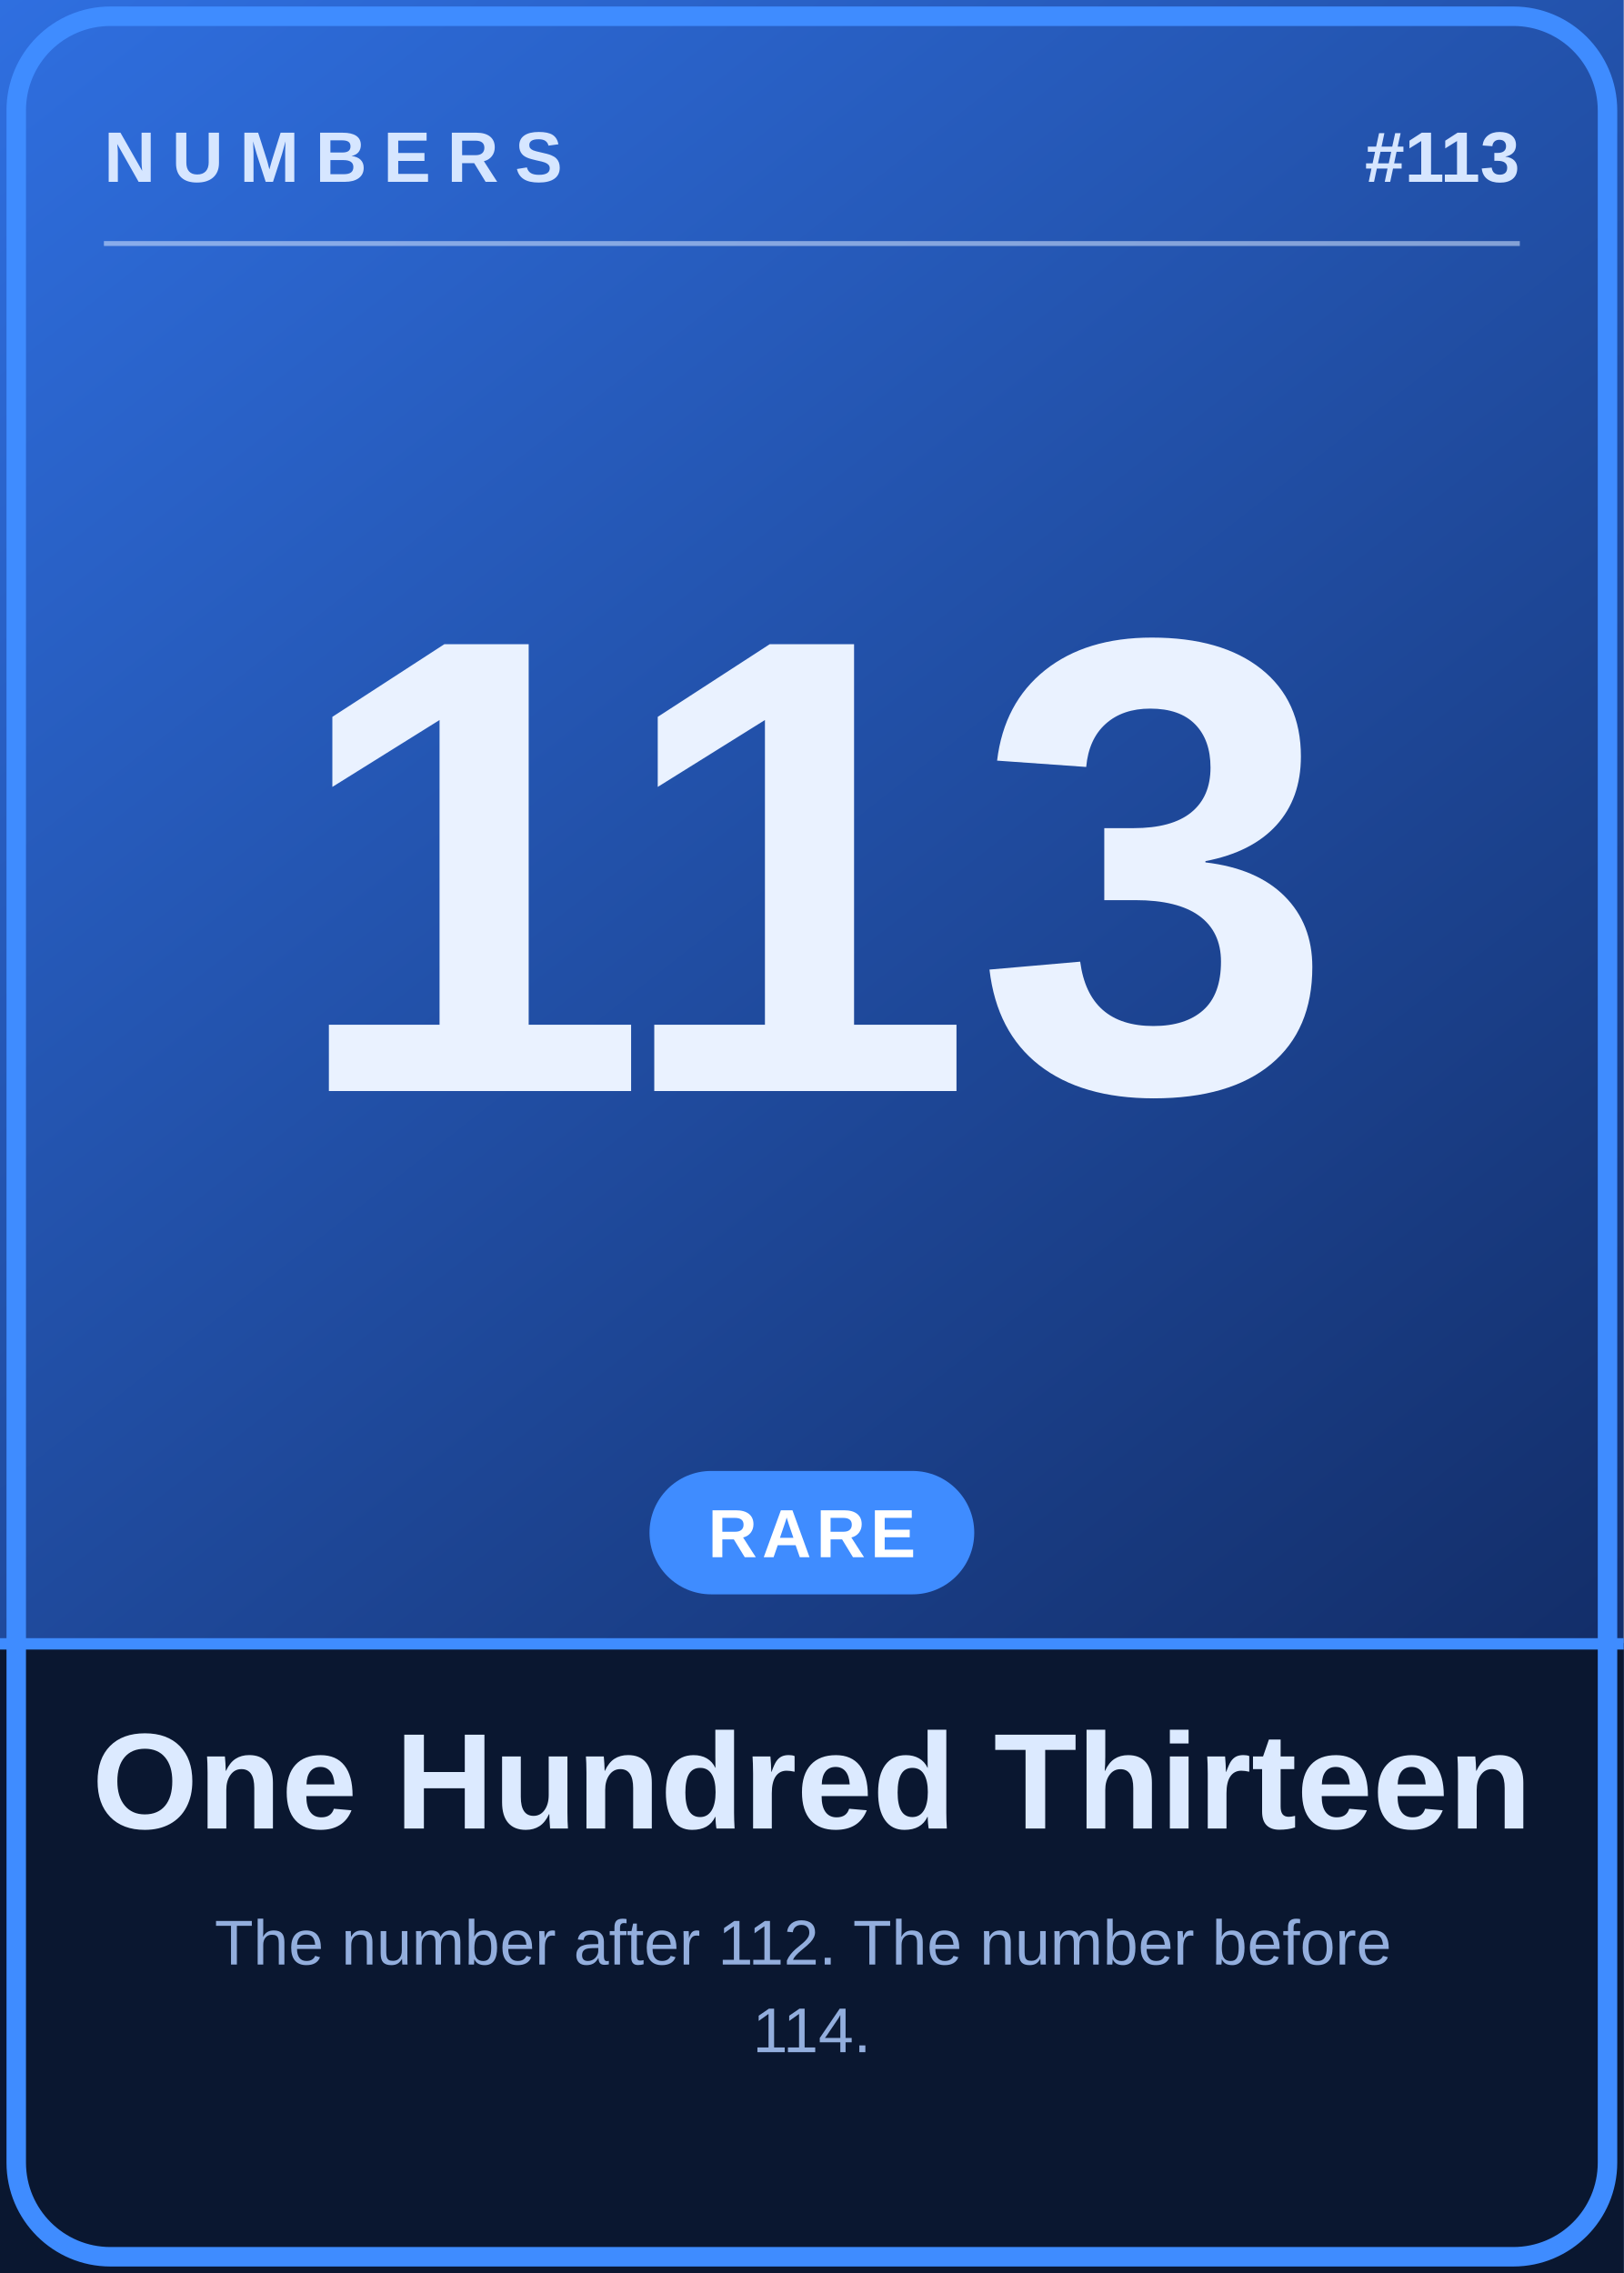
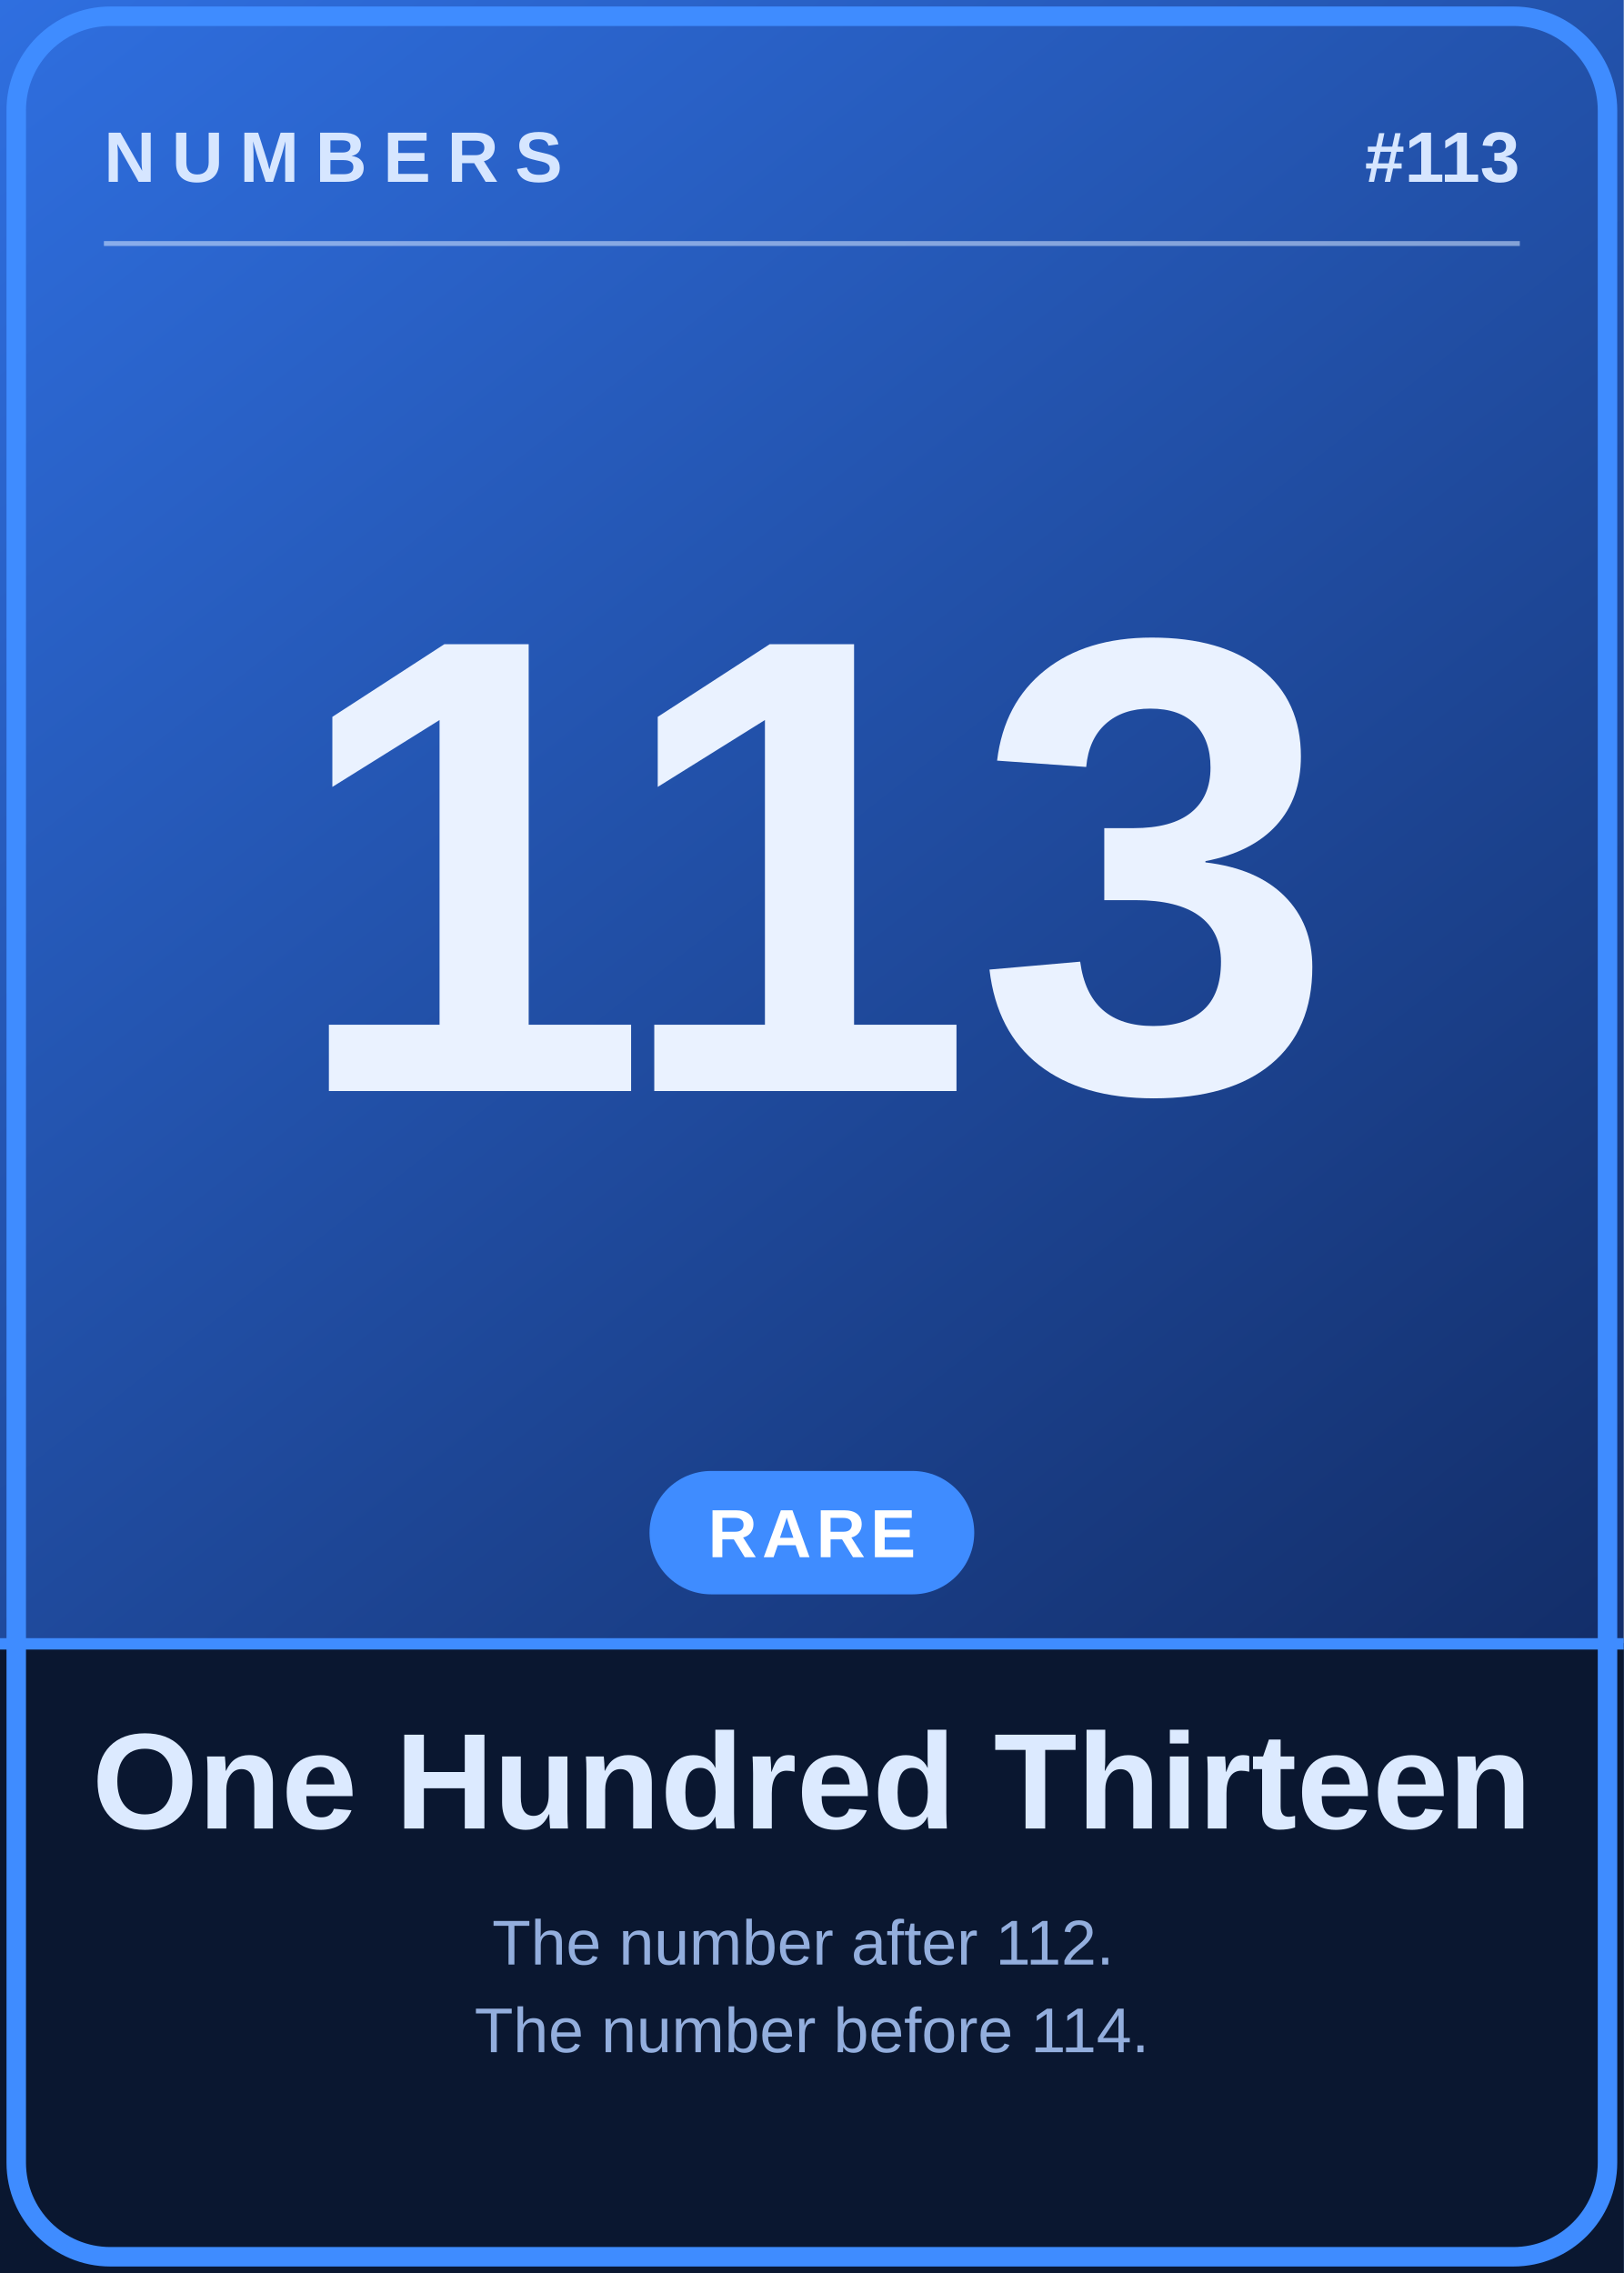
<svg xmlns="http://www.w3.org/2000/svg" viewBox="0 0 1000 1400">
  <defs>
    <linearGradient id="bg" x1="0" y1="0" x2="0.55" y2="1">
      <stop offset="0" stop-color="#2f6fe0" />
      <stop offset="1" stop-color="#122c66" />
    </linearGradient>
  </defs>
  <rect width="1000" height="1400" fill="url(#bg)" />
  <rect y="1012" width="1000" height="388" fill="#0a1730" />
  <text x="500" y="528" dy="0.36em" text-anchor="middle" font-family="Arial, Helvetica, sans-serif" font-weight="900" font-size="400" fill="#eaf2ff">113</text>
  <text x="64" y="112" font-family="Arial, Helvetica, sans-serif" font-weight="700" font-size="44" letter-spacing="10" fill="#d6e6ff">NUMBERS</text>
  <text x="936" y="112" text-anchor="end" font-family="Arial, Helvetica, sans-serif" font-weight="700" font-size="44" fill="#d6e6ff">#113</text>
  <line x1="64" y1="150" x2="936" y2="150" stroke="#d6e6ff" stroke-width="3" opacity="0.55" />
  <rect x="400" y="906" width="200" height="76" rx="38" fill="#3f8cff" />
  <text x="500" y="944" dy="0.36em" text-anchor="middle" font-family="Arial, Helvetica, sans-serif" font-weight="700" font-size="42" letter-spacing="3" fill="#ffffff">RARE</text>
  <rect y="1009" width="1000" height="7" fill="#3f8cff" />
  <text x="500" y="1096" dy="0.36em" text-anchor="middle" font-family="Arial, Helvetica, sans-serif" font-weight="700" font-size="84" fill="#dceaff">One Hundred Thirteen</text>
  <text y="1210" font-family="Arial, Helvetica, sans-serif" font-size="39" fill="#93aedd" text-anchor="middle">
-     <tspan x="500" dy="0">The number after 112. The number before</tspan>
-     <tspan x="500" dy="54">114.</tspan>
+     <tspan x="500" dy="0" font-size="39">The number after 112.</tspan>
+     <tspan x="500" dy="54" font-size="39">The number before 114.</tspan>
  </text>
  <rect x="10" y="10" width="980" height="1380" rx="58" fill="none" stroke="#3f8cff" stroke-width="12" />
</svg>
